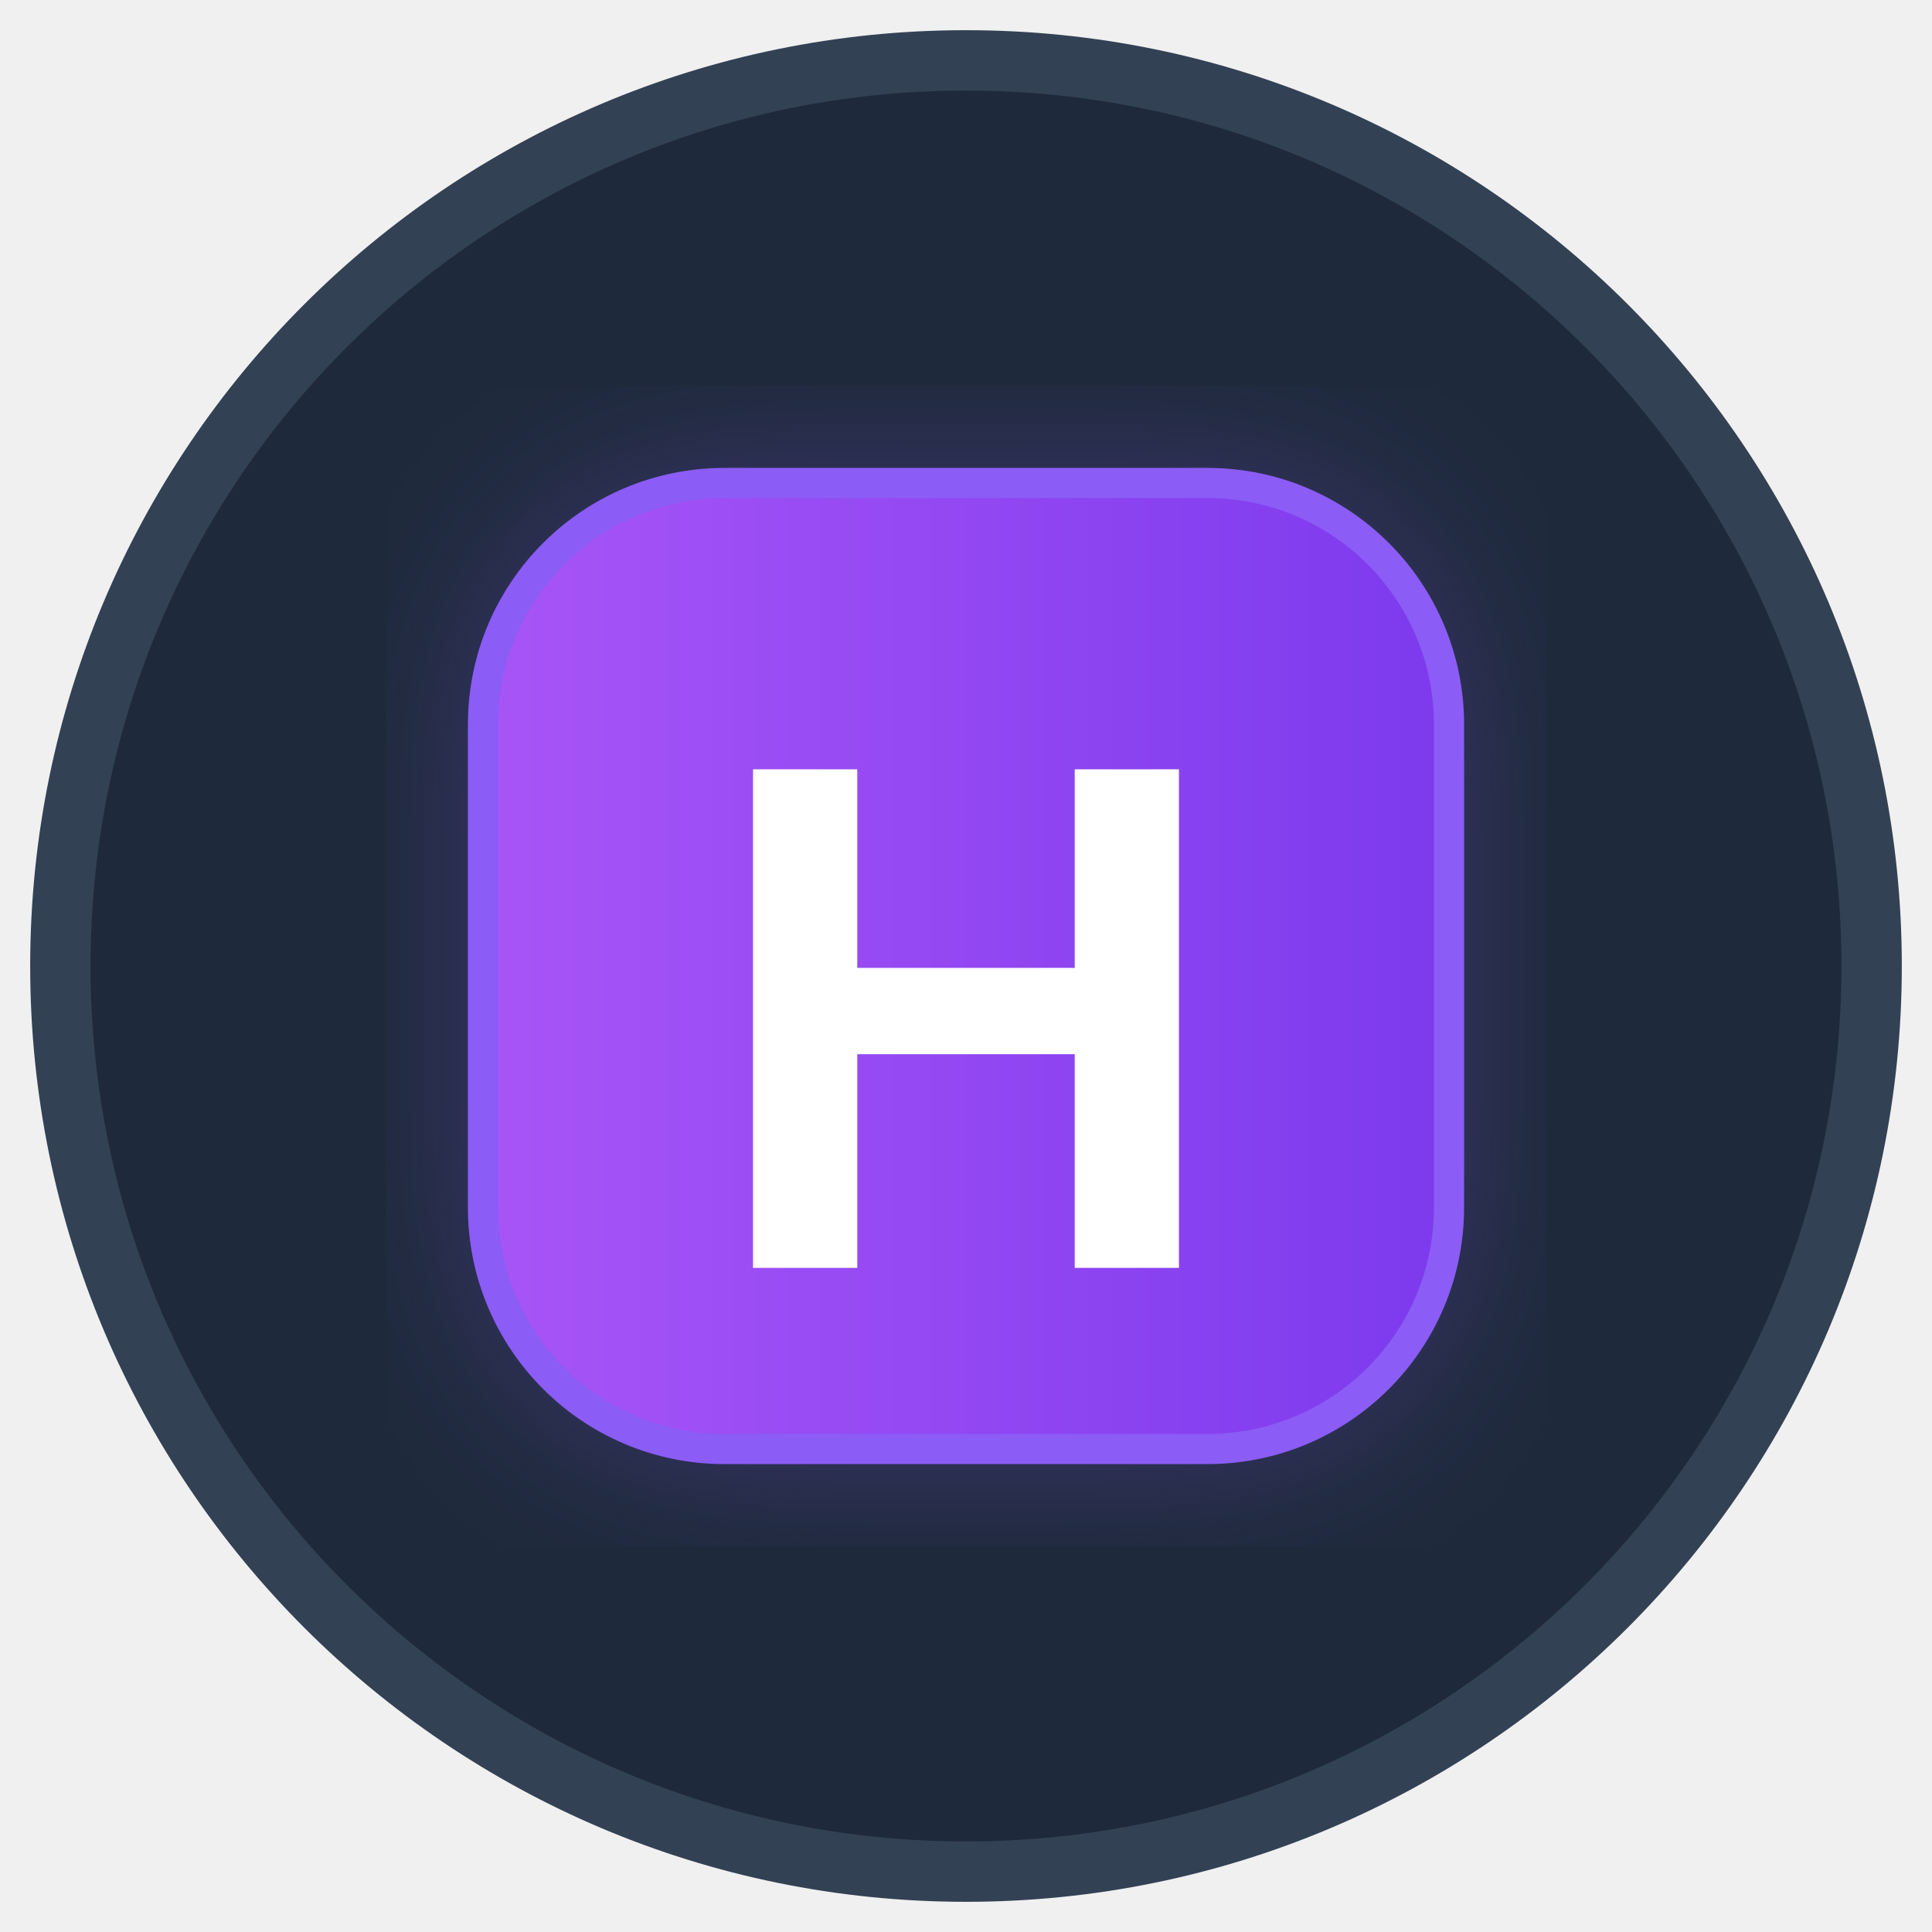
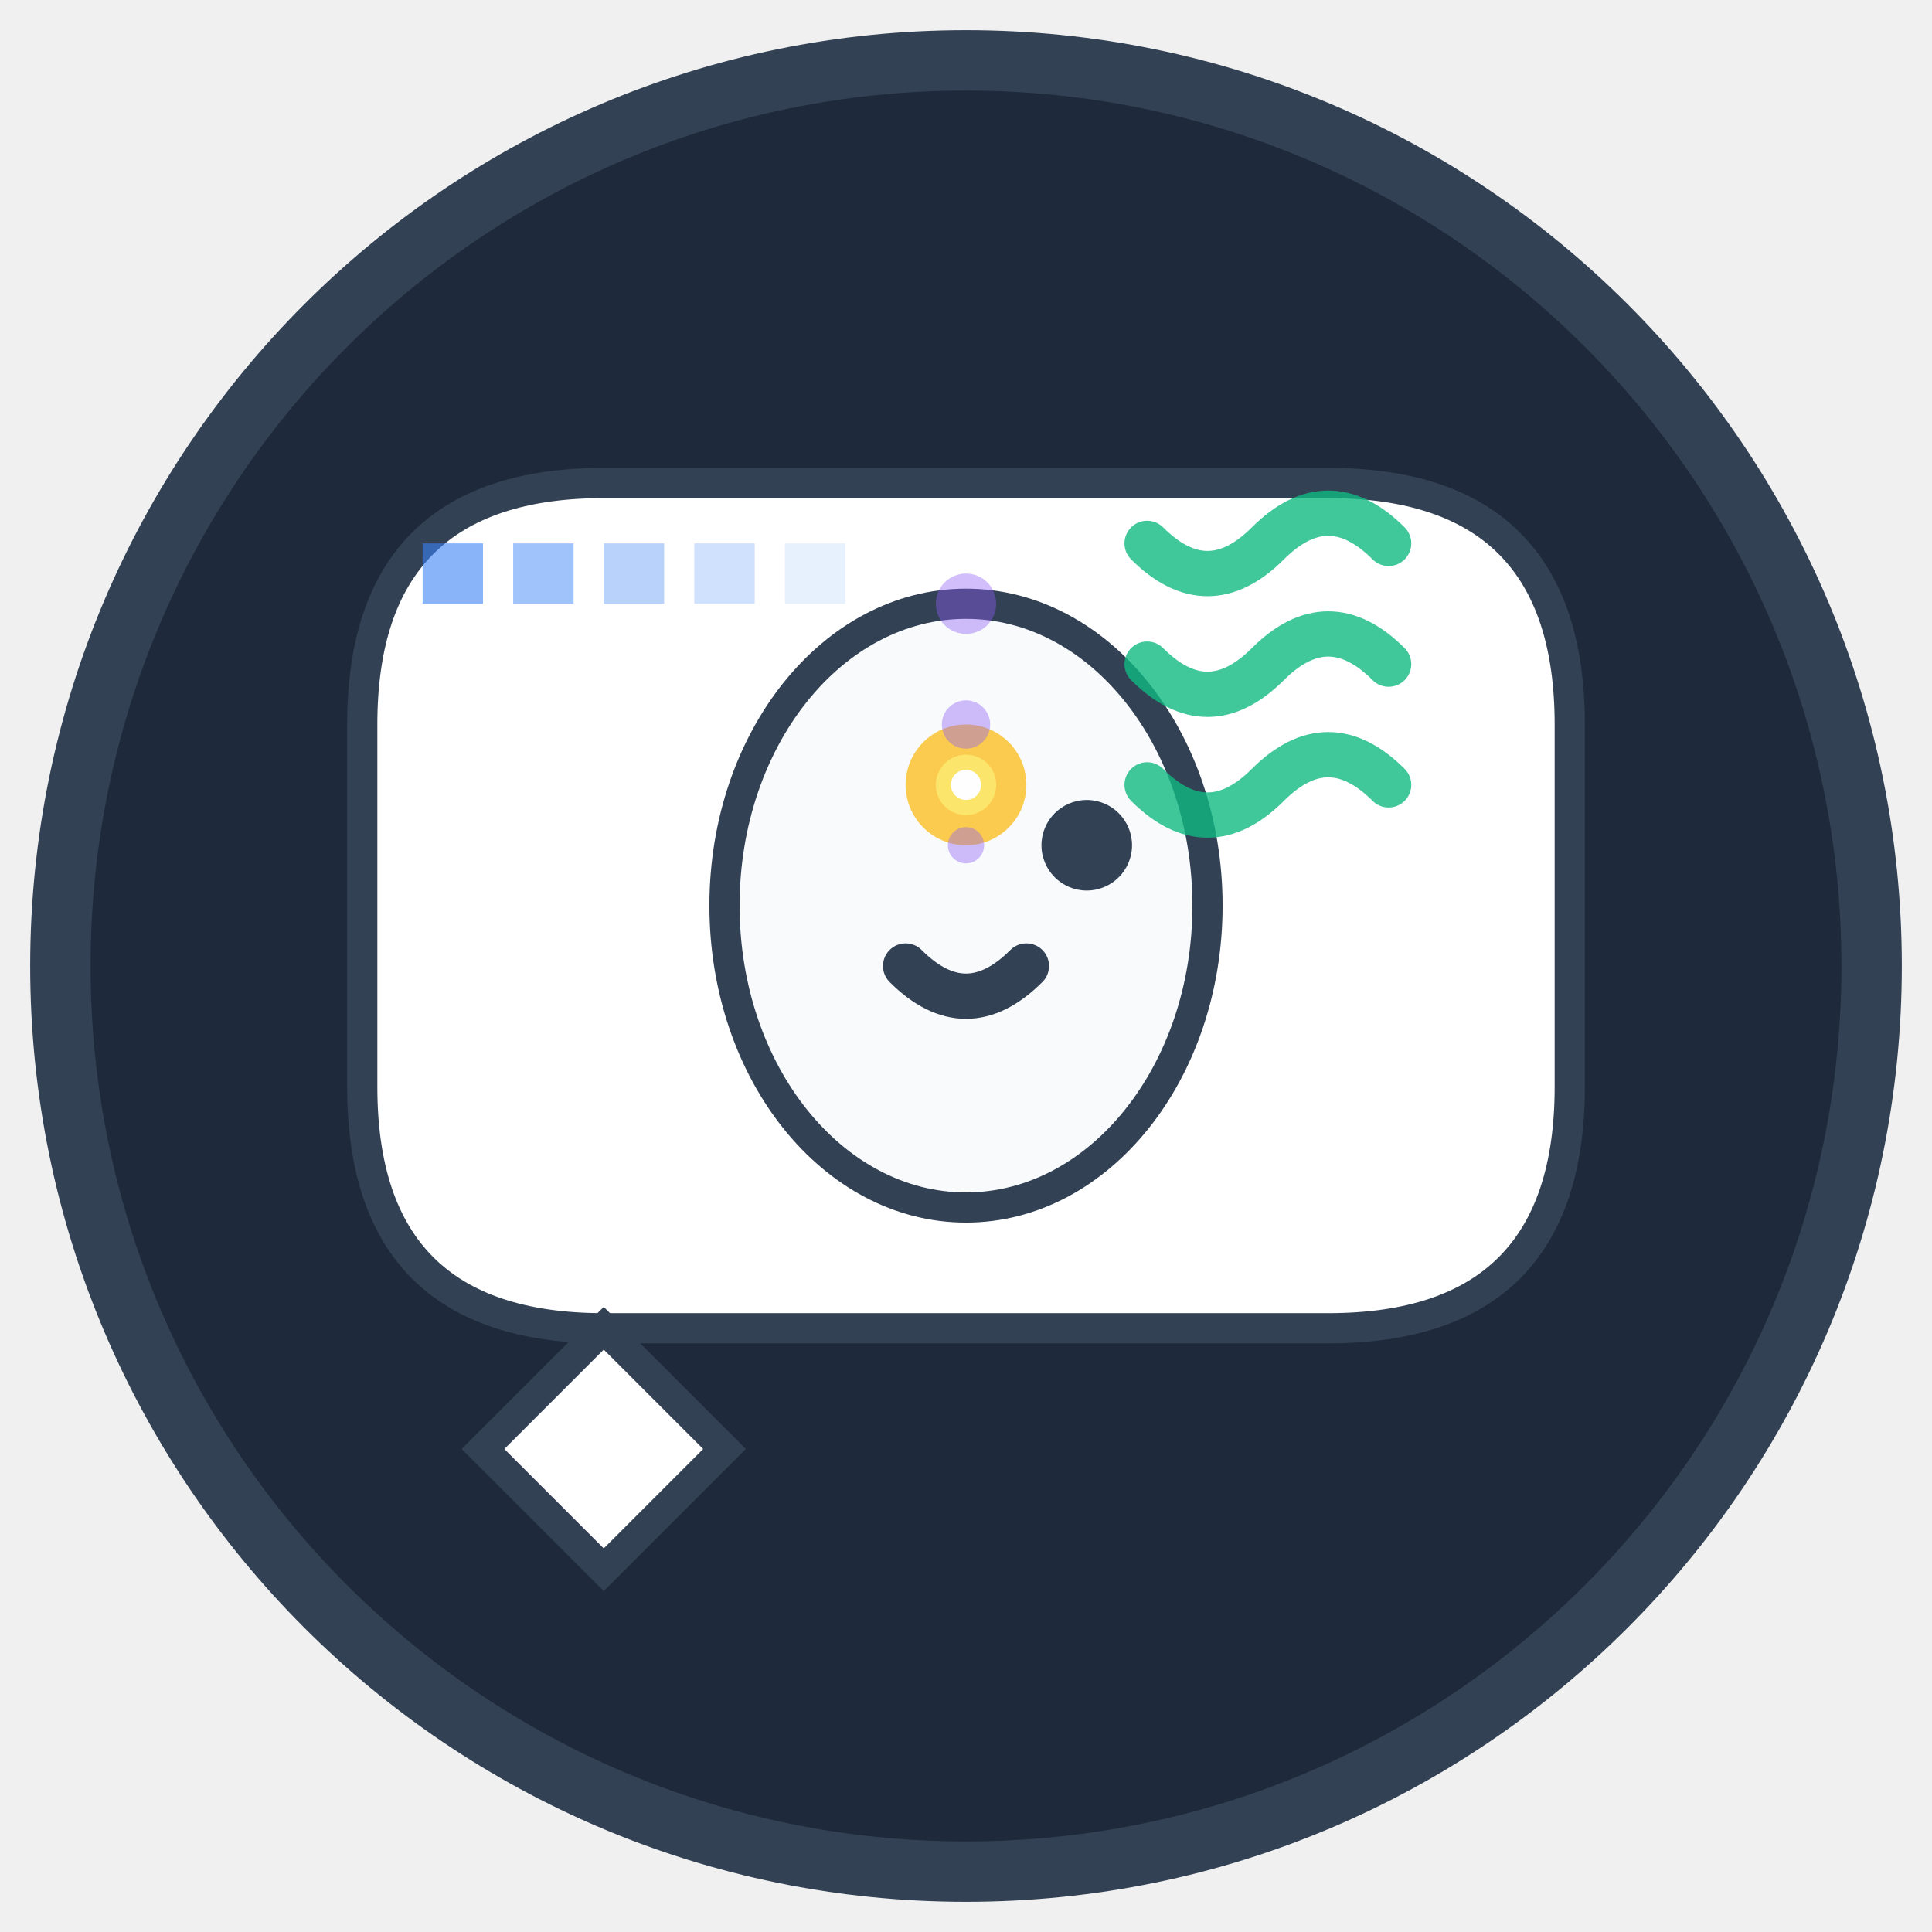
<svg xmlns="http://www.w3.org/2000/svg" viewBox="0 0 64 64">
  <circle cx="32" cy="32" r="30" fill="#1e293b" stroke="#334155" stroke-width="2" />
-   <defs>
-     <filter id="glow">
-       <feGaussianBlur stdDeviation="3" result="coloredBlur" />
-       <feMerge>
-         <feMergeNode in="coloredBlur" />
-         <feMergeNode in="SourceGraphic" />
-       </feMerge>
-     </filter>
-   </defs>
-   <rect x="16" y="16" width="32" height="32" rx="8" fill="#8b5cf6" opacity="0.3" filter="url(#glow)" />
-   <rect x="16" y="16" width="32" height="32" rx="8" fill="url(#purpleGradient)" stroke="#8b5cf6" stroke-width="1" />
-   <defs>
-     <linearGradient id="purpleGradient" x1="0%" y1="0%" x2="100%" y2="0%">
-       <stop offset="0%" style="stop-color:#a855f7;stop-opacity:1" />
-       <stop offset="100%" style="stop-color:#7c3aed;stop-opacity:1" />
-     </linearGradient>
-   </defs>
-   <text x="32" y="42" font-family="Arial, sans-serif" font-size="24" font-weight="bold" text-anchor="middle" fill="#ffffff">H</text>
+   <path d="M12 24 Q12 16 20 16 L44 16 Q52 16 52 24 L52 36 Q52 44 44 44 L20 44 Q12 44 12 36 Z" fill="#ffffff" stroke="#334155" stroke-width="1" />
+   <path d="M20 44 L16 48 L20 52 L24 48 Z" fill="#ffffff" stroke="#334155" stroke-width="1" />
+   <ellipse cx="32" cy="30" rx="8" ry="10" fill="#f8fafc" stroke="#334155" stroke-width="1" />
+   <circle cx="36" cy="28" r="1.5" fill="#334155" />
+   <path d="M30 32 Q32 34 34 32" fill="none" stroke="#334155" stroke-width="1.5" stroke-linecap="round" />
+   <g opacity="0.8">
+     <circle cx="32" cy="26" r="2" fill="#fbbf24" />
+     <circle cx="32" cy="26" r="1" fill="#fde047" />
+     <circle cx="32" cy="26" r="0.5" fill="#ffffff" />
+   </g>
+   <g opacity="0.6">
+     <rect x="14" y="18" width="2" height="2" fill="#3b82f6" />
+     <rect x="17" y="18" width="2" height="2" fill="#3b82f6" opacity="0.8" />
+     <rect x="20" y="18" width="2" height="2" fill="#3b82f6" opacity="0.6" />
+     <rect x="23" y="18" width="2" height="2" fill="#3b82f6" opacity="0.4" />
+     <rect x="26" y="18" width="2" height="2" fill="#3b82f6" opacity="0.2" />
+   </g>
+   <g opacity="0.8">
+     <path d="M38 18 Q40 20 42 18 Q44 16 46 18" fill="none" stroke="#10b981" stroke-width="1.5" stroke-linecap="round" />
+     <path d="M38 22 Q40 24 42 22 Q44 20 46 22" fill="none" stroke="#10b981" stroke-width="1.5" stroke-linecap="round" />
+     <path d="M38 26 Q40 28 42 26 Q44 24 46 26" fill="none" stroke="#10b981" stroke-width="1.5" stroke-linecap="round" />
+   </g>
+   <g opacity="0.4">
+     <circle cx="32" cy="20" r="1" fill="#8b5cf6" />
+     <circle cx="32" cy="24" r="0.8" fill="#8b5cf6" />
+     <circle cx="32" cy="28" r="0.6" fill="#8b5cf6" />
+   </g>
</svg>
